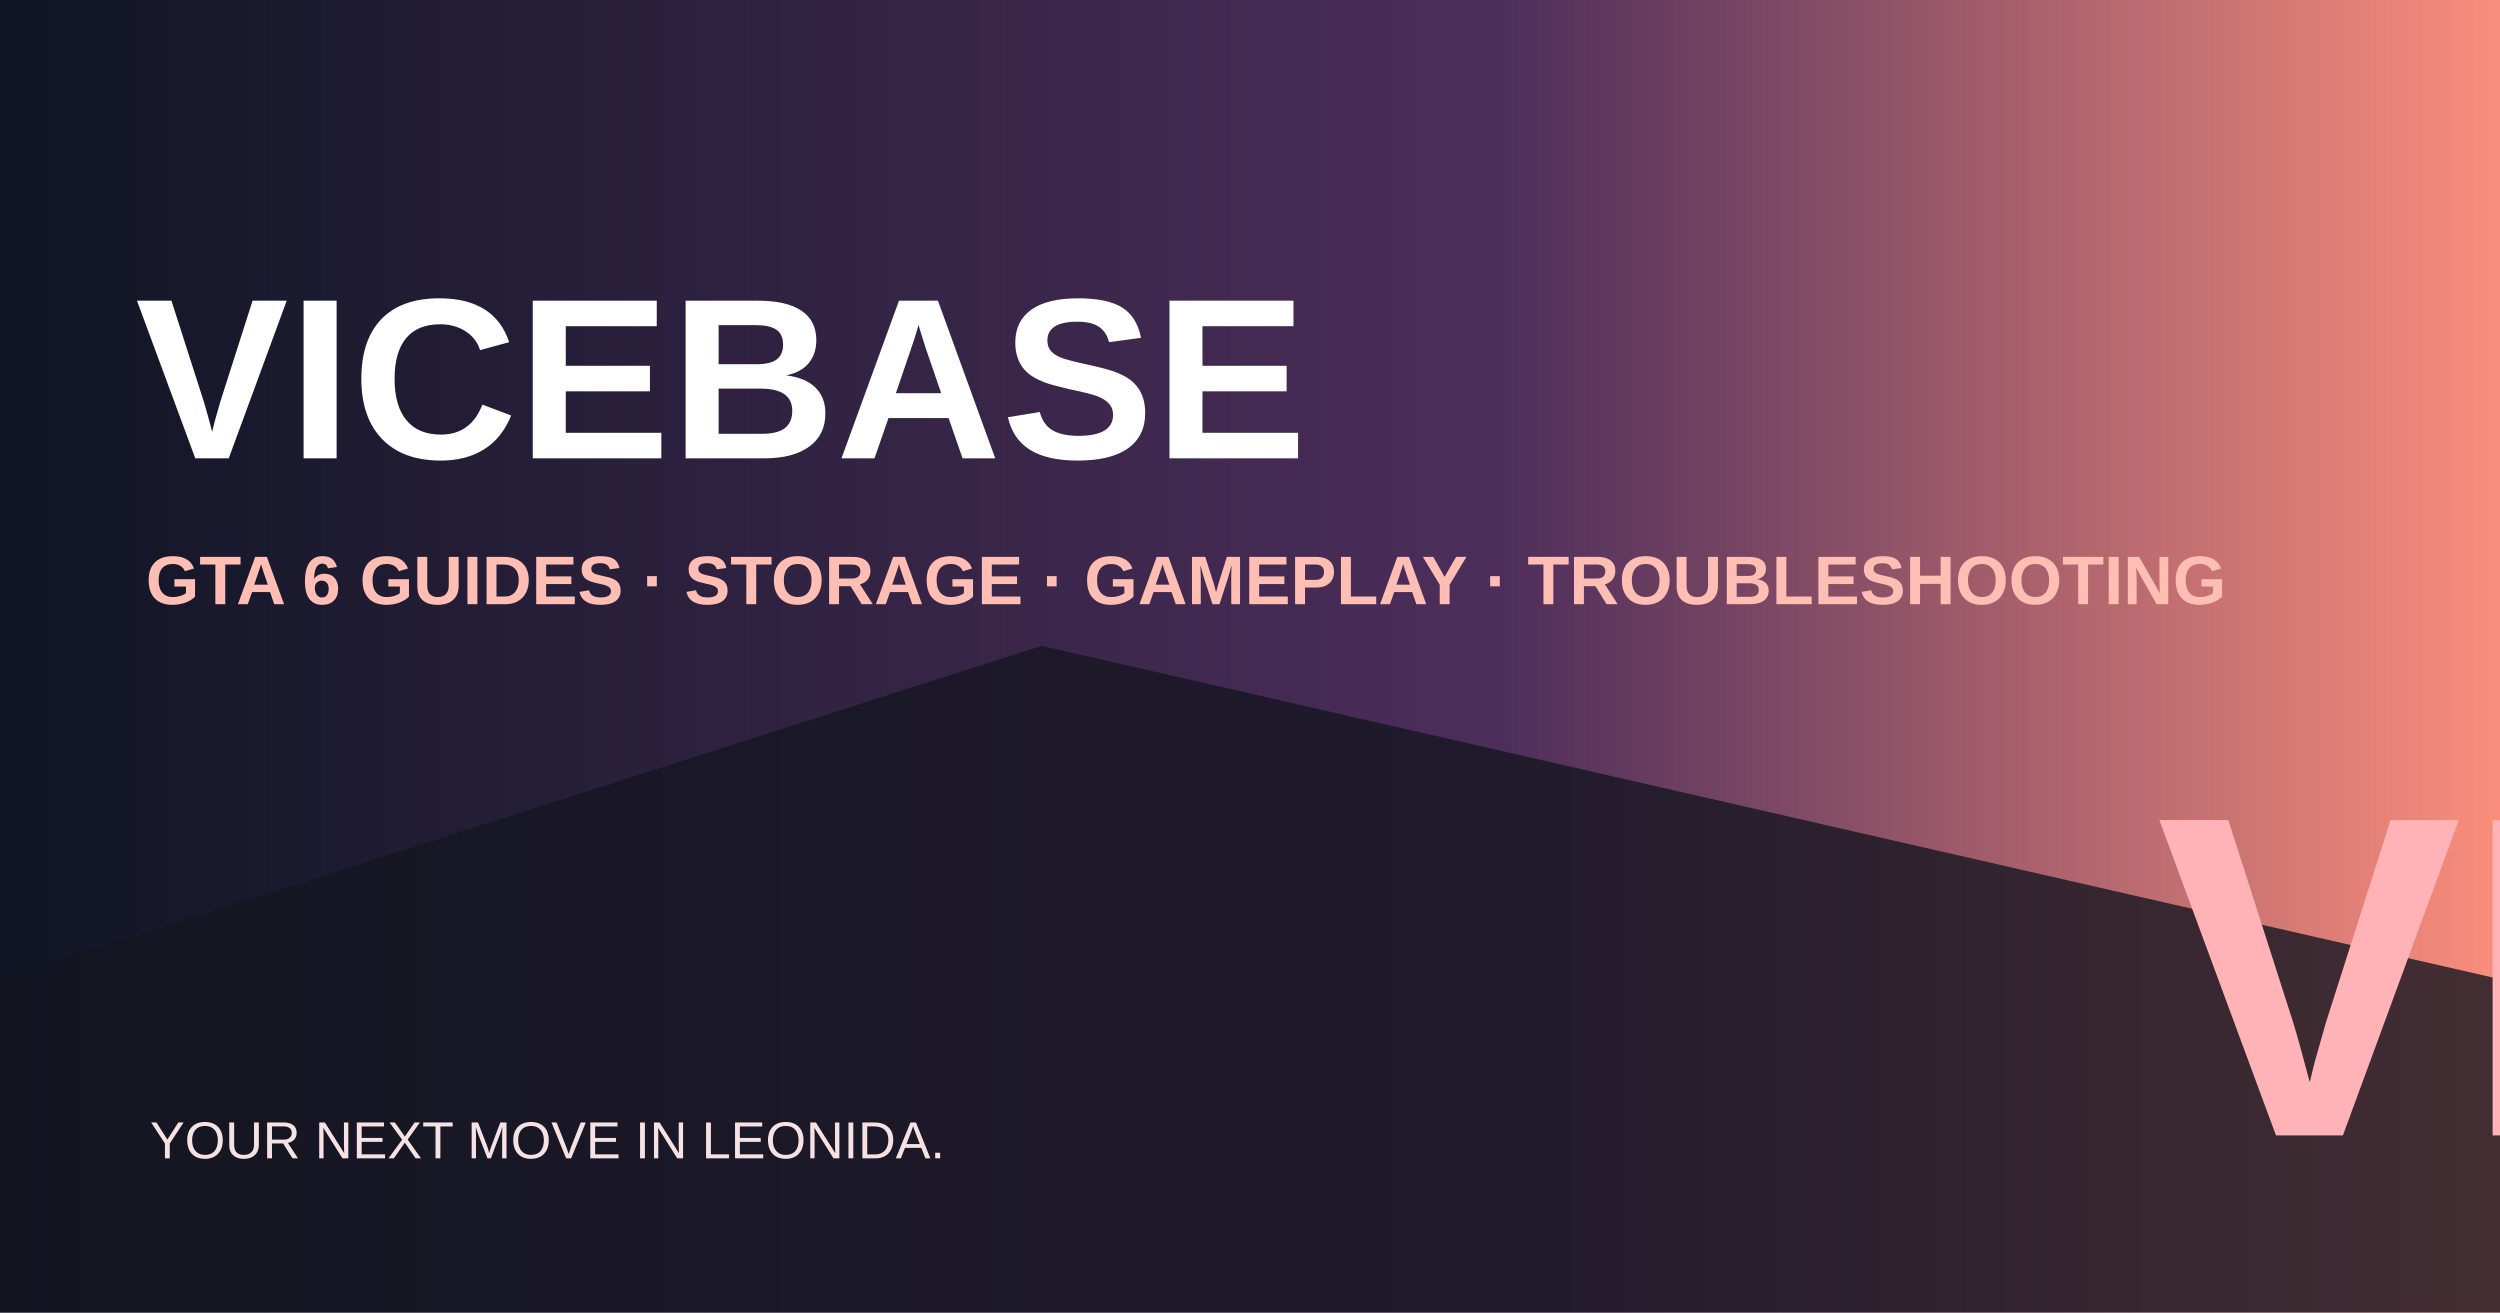
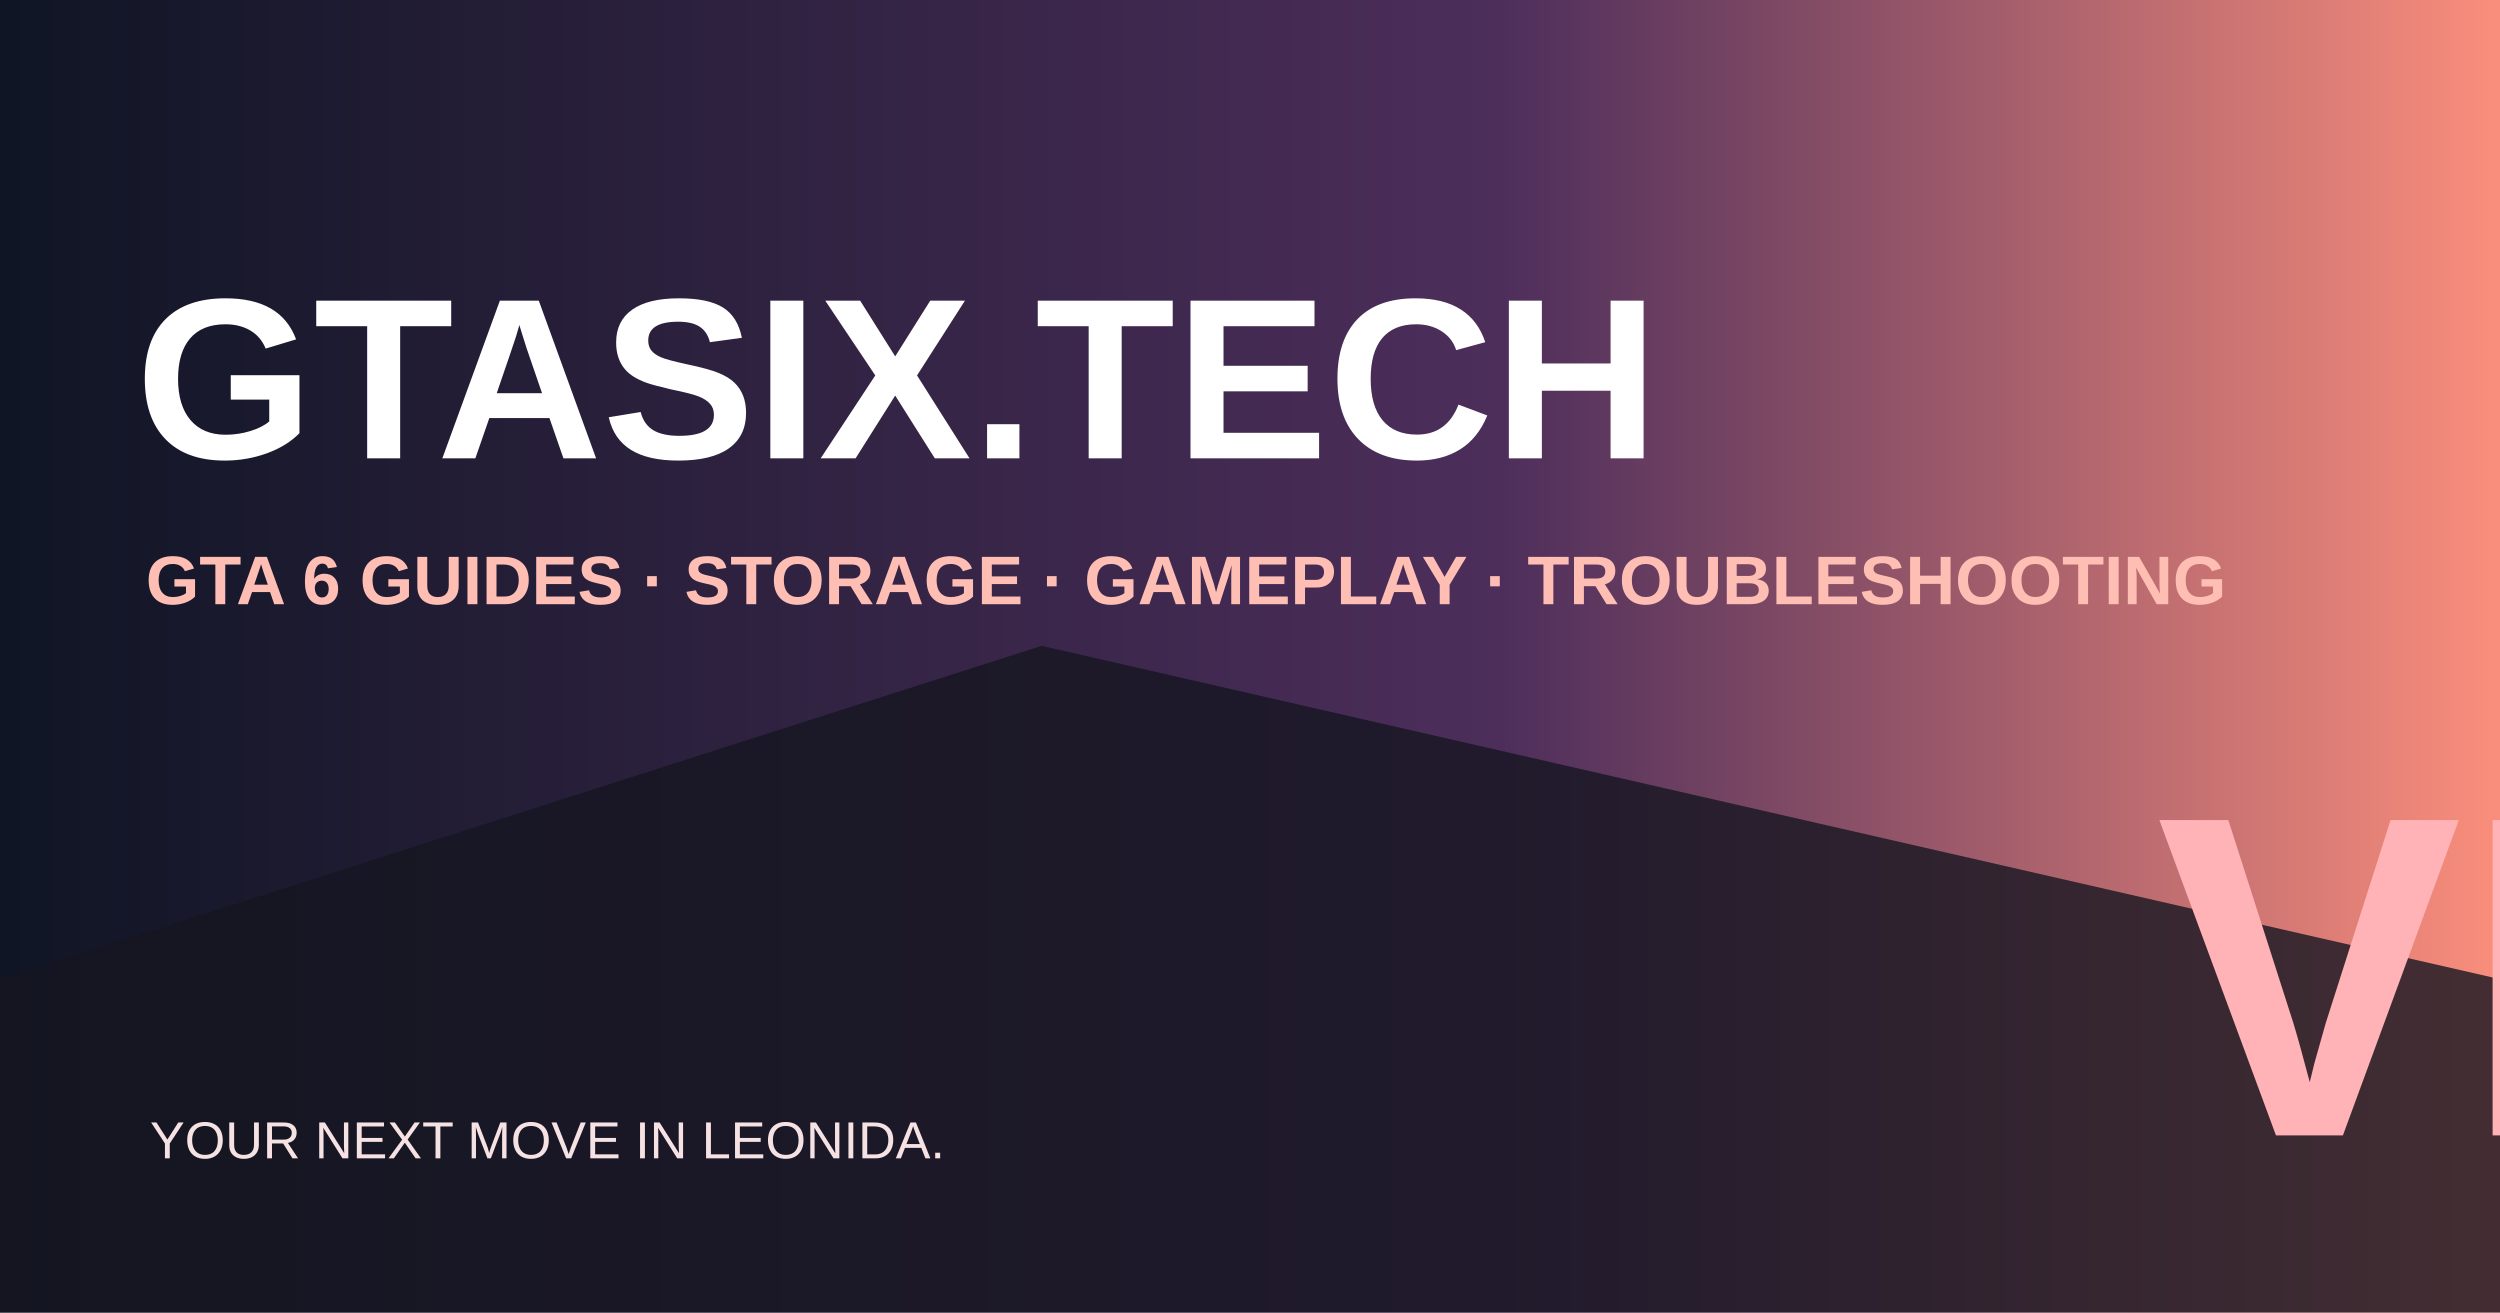
<svg xmlns="http://www.w3.org/2000/svg" viewBox="0 0 1200 630">
  <defs>
    <linearGradient id="g">
      <stop stop-color="#0f1524" />
      <stop offset=".6" stop-color="#4d2e5b" />
      <stop offset="1" stop-color="#fc8f7c" />
    </linearGradient>
  </defs>
  <rect width="1200" height="630" fill="url(#g)" />
  <path d="M0 470 500 310l700 160v160H0Z" fill="#151521" opacity=".8" />
-   <text x="65" y="220" font-size="110" font-weight="900" font-family="Impact,Arial" fill="#fff">VICEBASE</text>
+   <text x="65" y="220" font-size="110" font-weight="900" font-family="Impact,Arial" fill="#fff">GTASIX.TECH</text>
  <text x="70" y="290" font-size="33" font-weight="bold" font-family="Arial" fill="#ffbeb4">GTA 6 GUIDES · STORAGE · GAMEPLAY · TROUBLESHOOTING</text>
  <text x="72" y="556" font-size="25" font-family="Arial" fill="#f6e2e3">YOUR NEXT MOVE IN LEONIDA.</text>
  <text x="1035" y="545" font-size="220" font-weight="900" font-family="Impact,Arial" fill="#ffb3b7">VI</text>
</svg>
